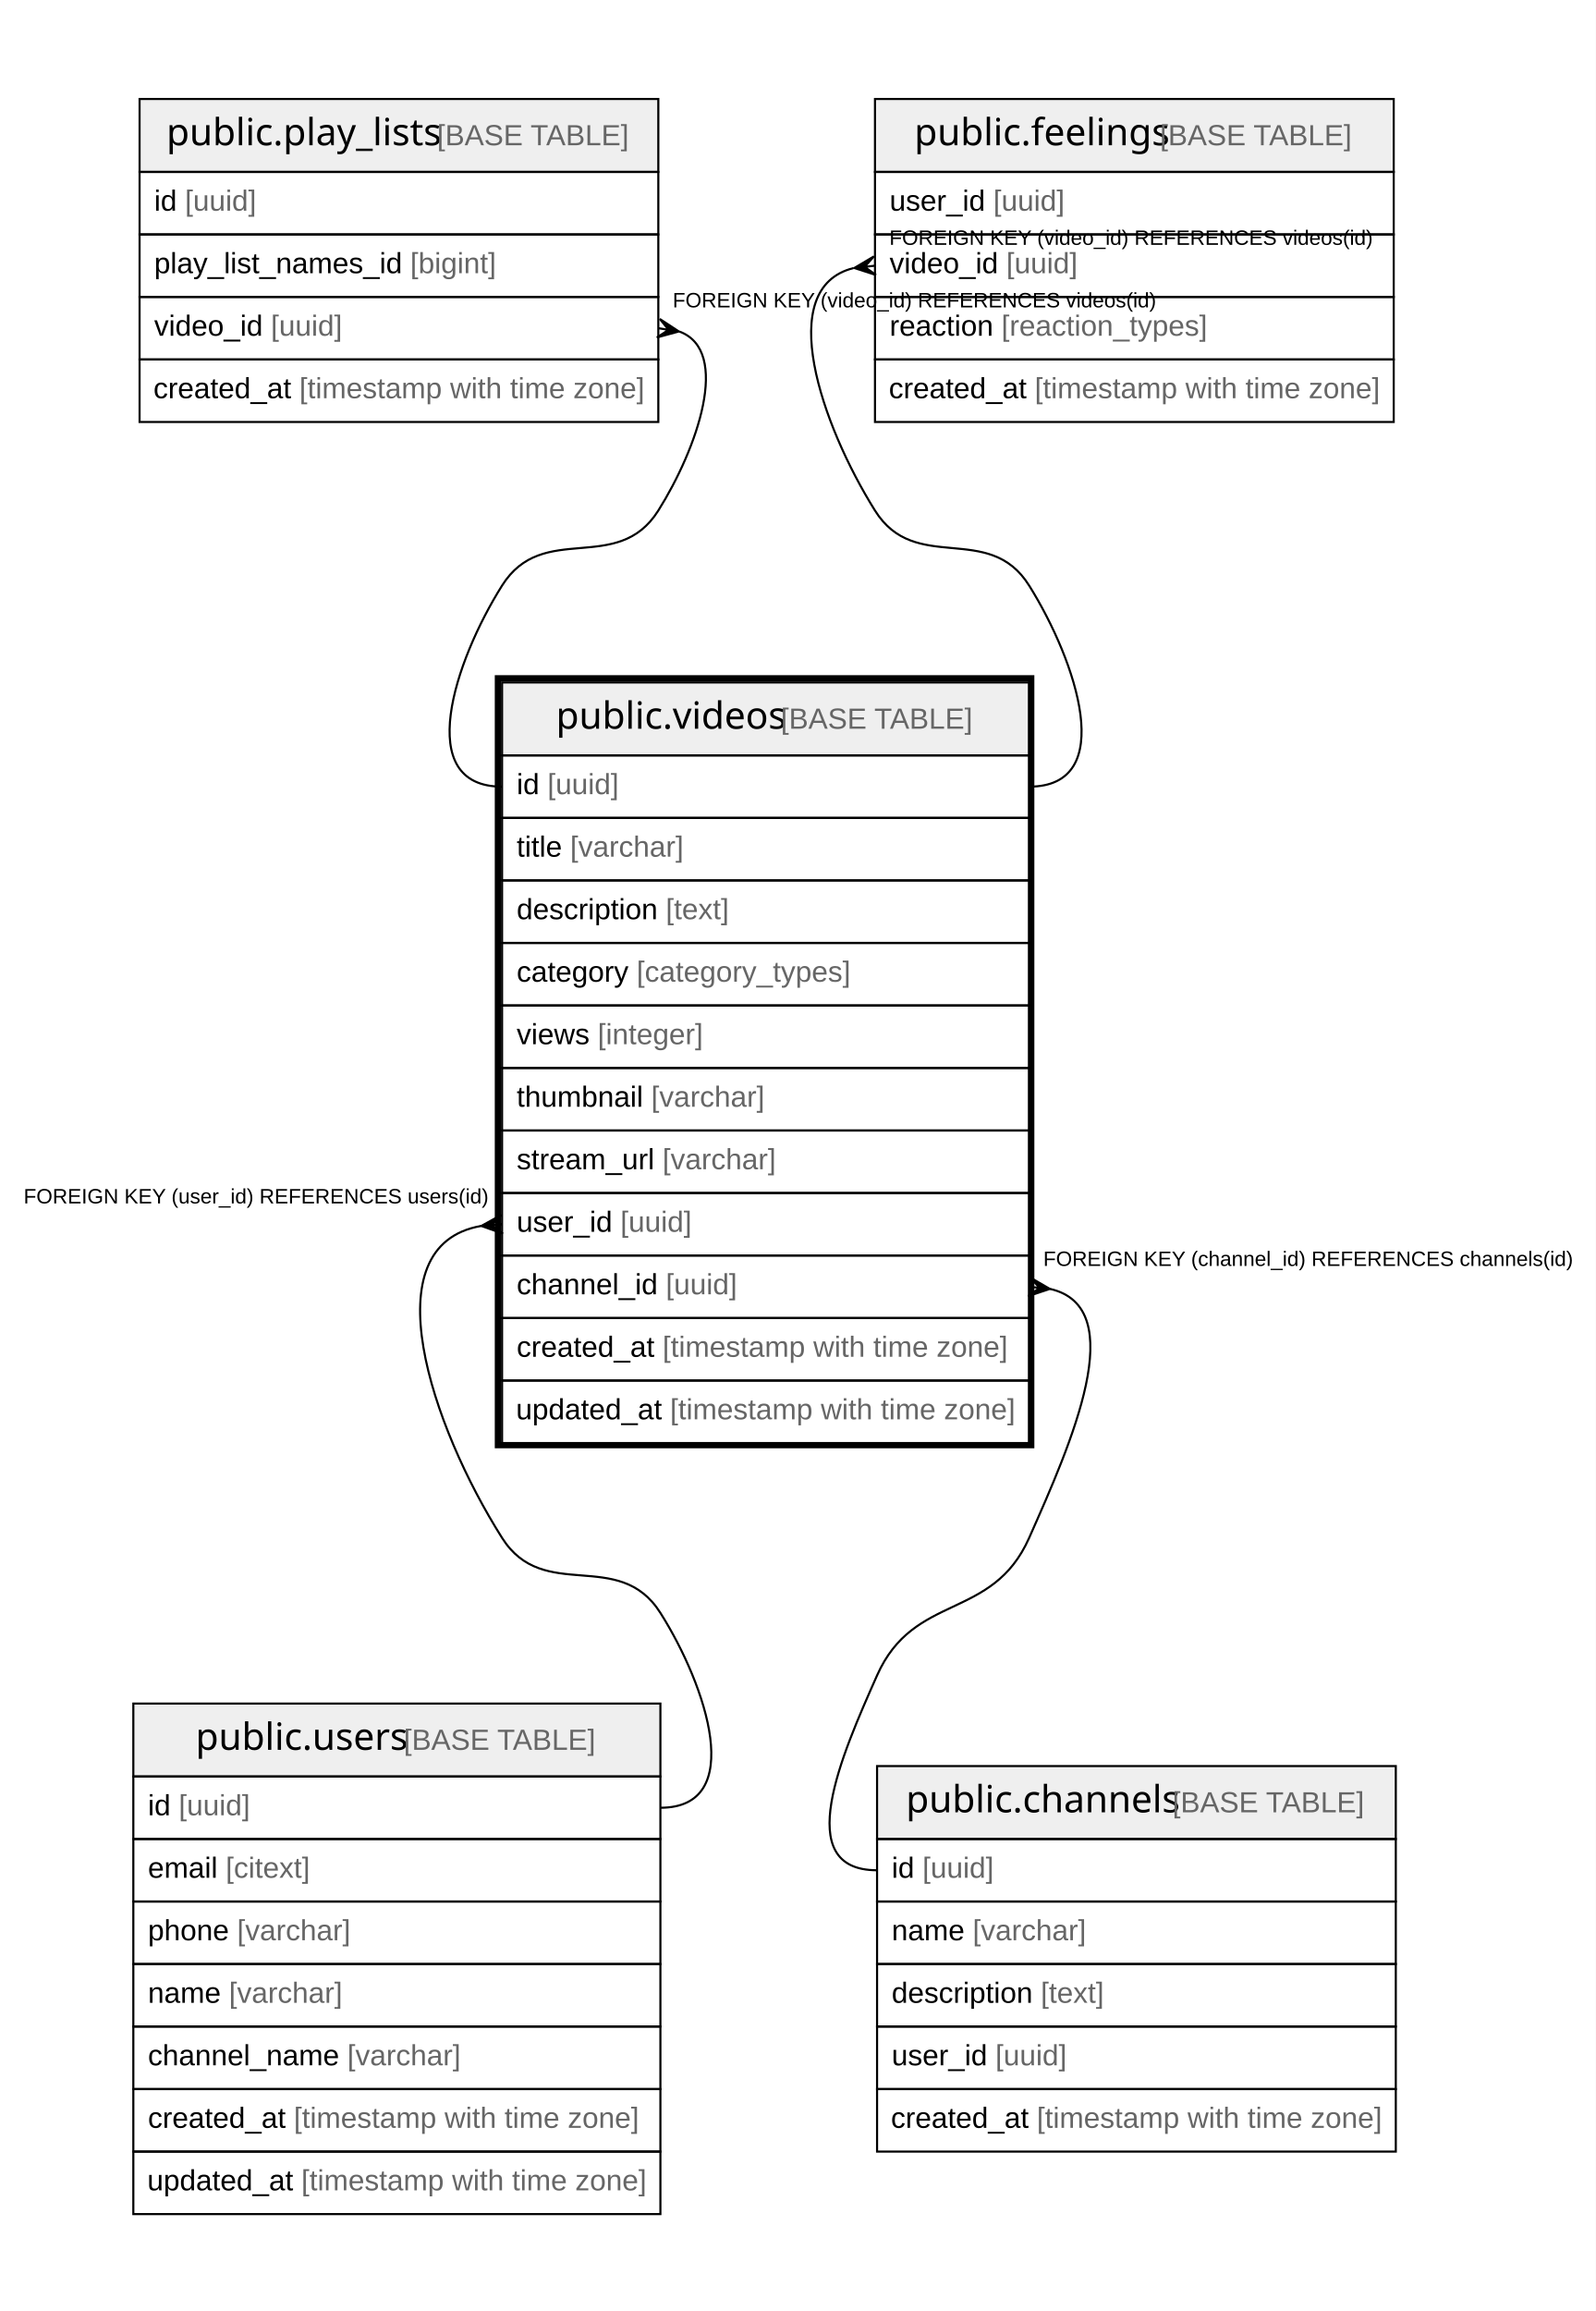
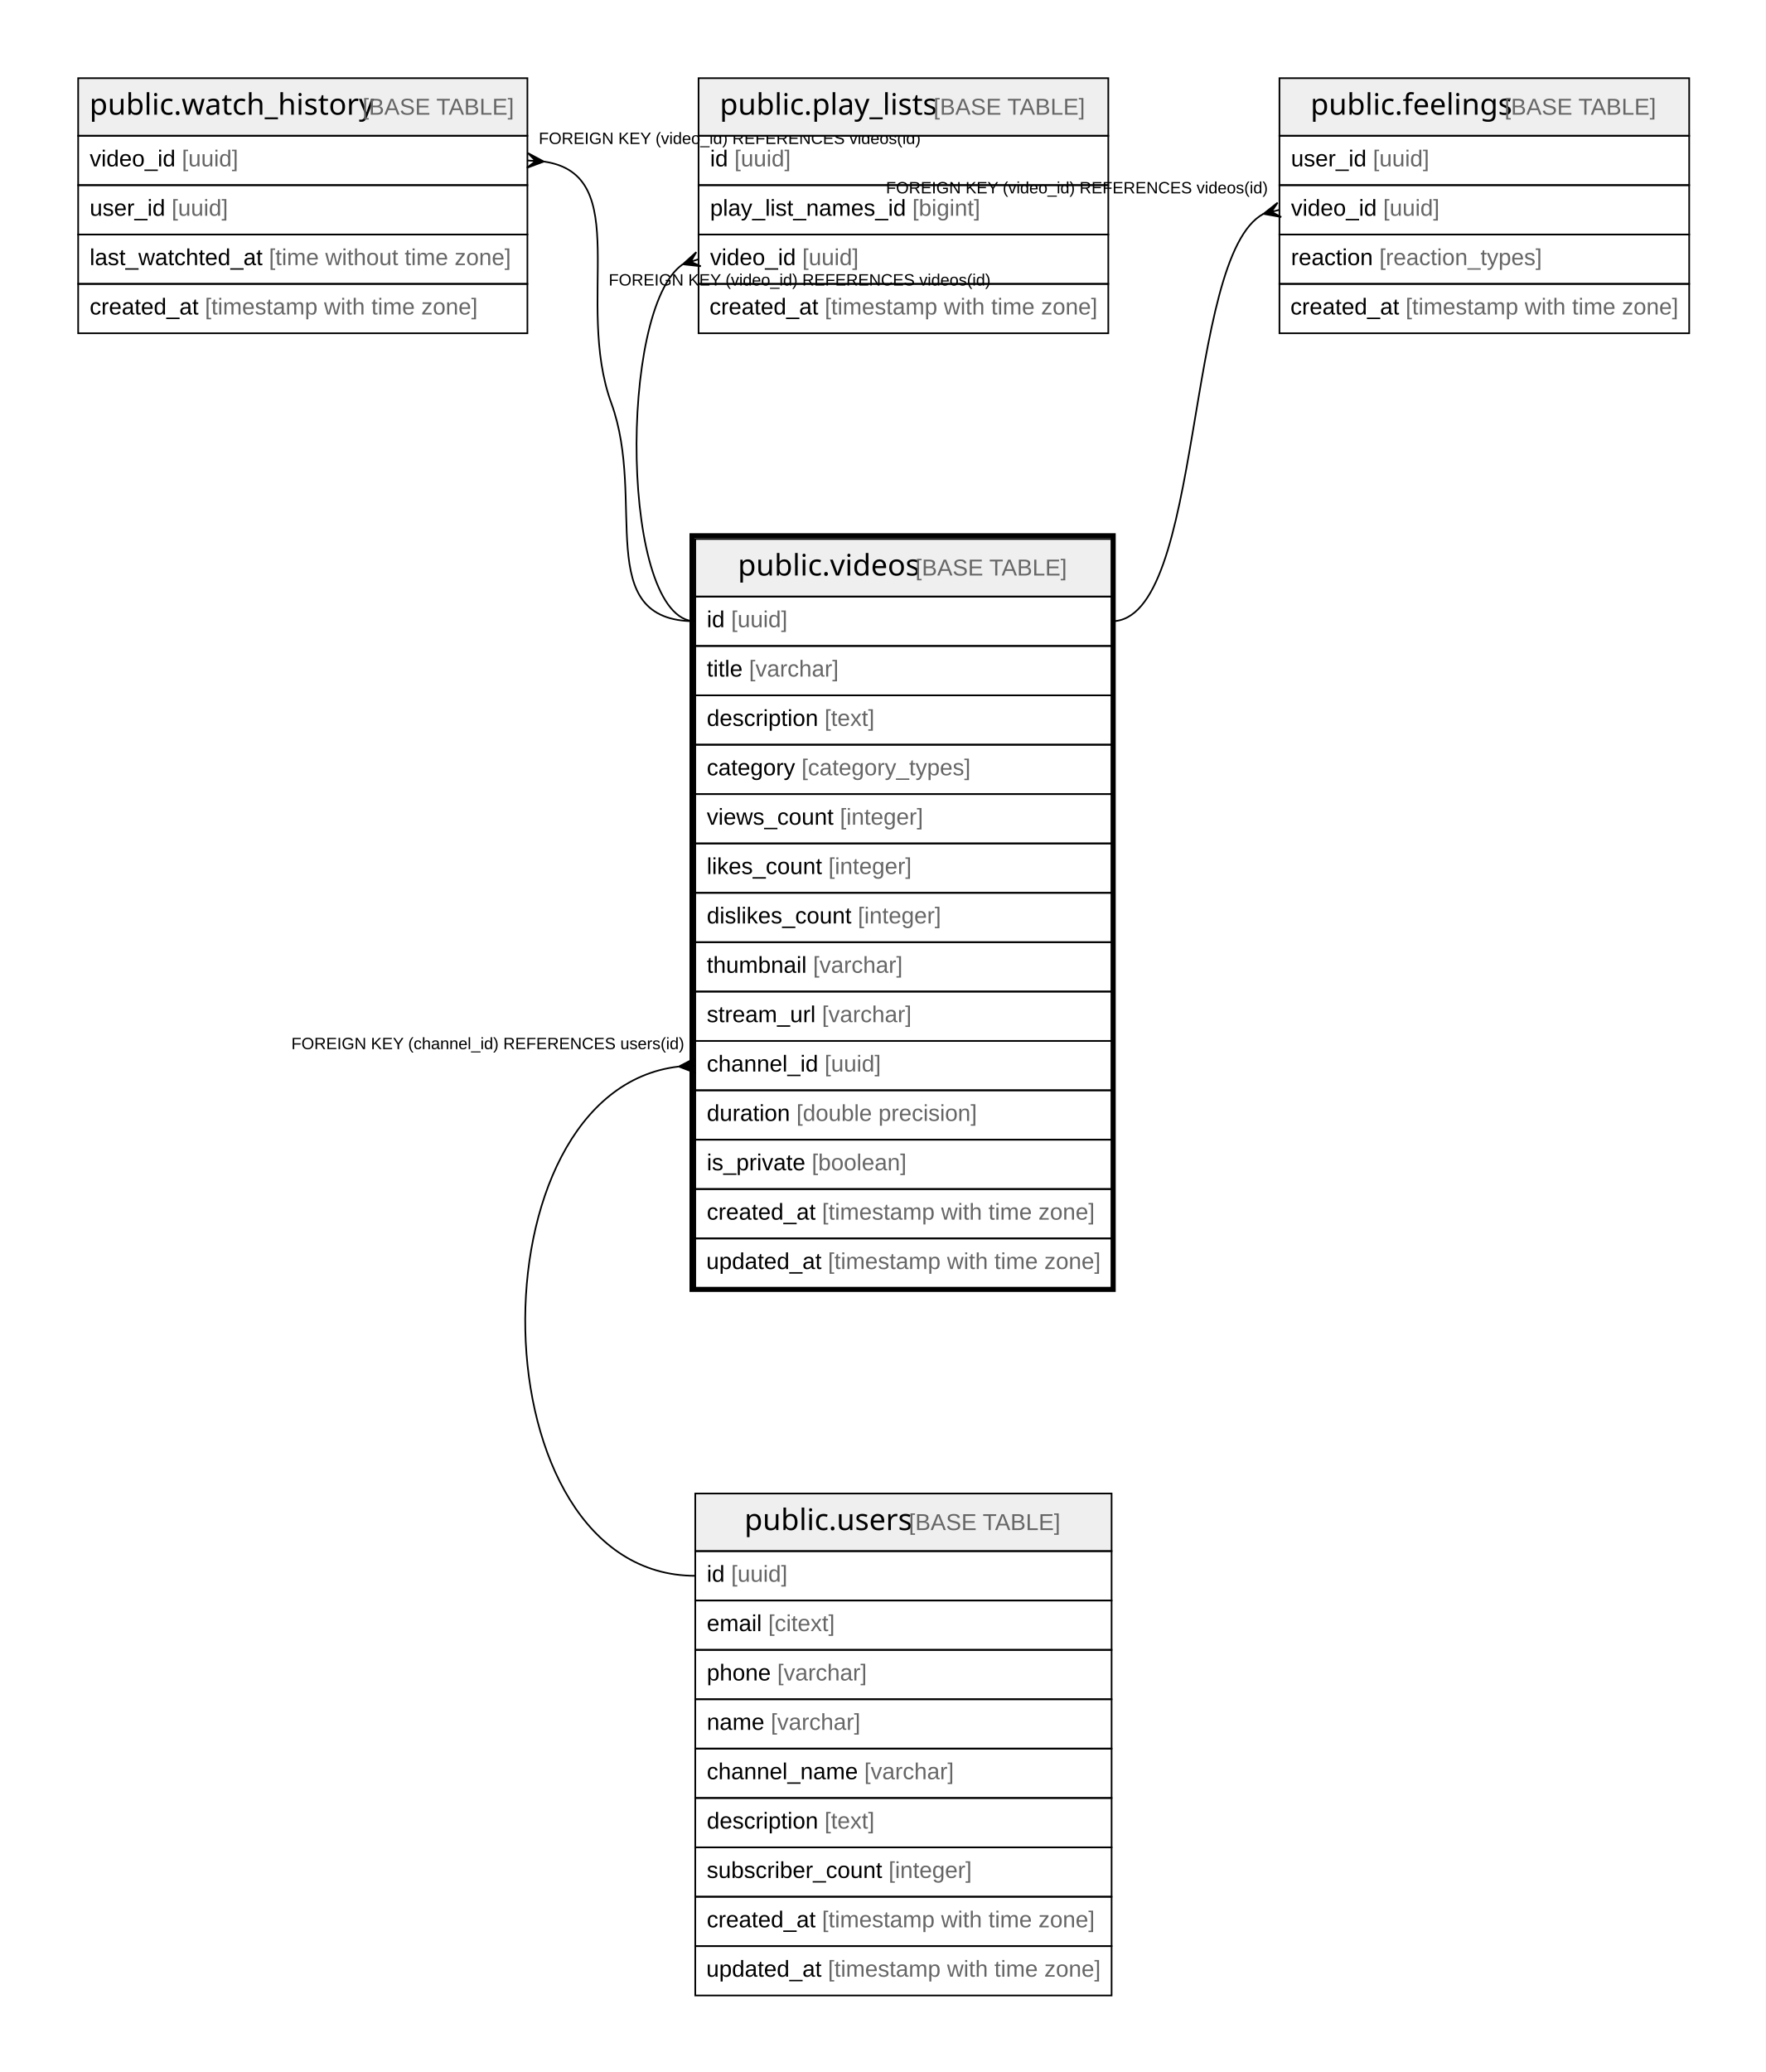
- <svg xmlns="http://www.w3.org/2000/svg" width="766pt" height="1109pt" viewBox="0.00 0.00 766.00 1109.00">
-   <g id="graph0" class="graph" transform="scale(1 1) rotate(0) translate(4 1105)">
-     <polygon fill="#ffffff" stroke="transparent" points="-4,4 -4,-1105 762,-1105 762,4 -4,4" />
+ <svg xmlns="http://www.w3.org/2000/svg" width="1073pt" height="1259pt" viewBox="0.00 0.00 1073.00 1259.00">
+   <g id="graph0" class="graph" transform="scale(1 1) rotate(0) translate(4 1255)">
+     <polygon fill="#ffffff" stroke="transparent" points="-4,4 -4,-1255 1069,-1255 1069,4 -4,4" />
    <g id="node1" class="node">
-       <polygon fill="#efefef" stroke="transparent" points="237,-742.5 237,-777.5 490,-777.5 490,-742.5 237,-742.5" />
-       <polygon fill="none" stroke="#000000" points="237,-742.5 237,-777.5 490,-777.5 490,-742.5 237,-742.5" />
-       <text text-anchor="start" x="262.862" y="-755.3" font-family="Arial Bold" font-size="18.00" fill="#000000">public.videos</text>
-       <text text-anchor="start" x="366.884" y="-755.3" font-family="Arial" font-size="14.00" fill="#000000"> </text>
-       <text text-anchor="start" x="370.775" y="-755.3" font-family="Arial" font-size="14.00" fill="#666666">[BASE TABLE]</text>
-       <polygon fill="none" stroke="#000000" points="237,-712.5 237,-742.5 490,-742.5 490,-712.5 237,-712.5" />
-       <text text-anchor="start" x="244" y="-723.9" font-family="Arial" font-size="14.00" fill="#000000">id </text>
-       <text text-anchor="start" x="258.78" y="-723.9" font-family="Arial" font-size="14.00" fill="#666666">[uuid]</text>
-       <polygon fill="none" stroke="#000000" points="237,-682.5 237,-712.5 490,-712.5 490,-682.5 237,-682.5" />
-       <text text-anchor="start" x="244" y="-693.9" font-family="Arial" font-size="14.00" fill="#000000">title </text>
-       <text text-anchor="start" x="269.668" y="-693.9" font-family="Arial" font-size="14.00" fill="#666666">[varchar]</text>
-       <polygon fill="none" stroke="#000000" points="237,-652.5 237,-682.5 490,-682.5 490,-652.5 237,-652.5" />
-       <text text-anchor="start" x="244" y="-663.9" font-family="Arial" font-size="14.00" fill="#000000">description </text>
-       <text text-anchor="start" x="315.568" y="-663.9" font-family="Arial" font-size="14.00" fill="#666666">[text]</text>
-       <polygon fill="none" stroke="#000000" points="237,-622.5 237,-652.5 490,-652.5 490,-622.5 237,-622.5" />
-       <text text-anchor="start" x="244" y="-633.9" font-family="Arial" font-size="14.00" fill="#000000">category </text>
-       <text text-anchor="start" x="301.572" y="-633.9" font-family="Arial" font-size="14.00" fill="#666666">[category_types]</text>
-       <polygon fill="none" stroke="#000000" points="237,-592.5 237,-622.5 490,-622.5 490,-592.5 237,-592.5" />
-       <text text-anchor="start" x="244" y="-603.9" font-family="Arial" font-size="14.00" fill="#000000">views </text>
-       <text text-anchor="start" x="282.886" y="-603.9" font-family="Arial" font-size="14.00" fill="#666666">[integer]</text>
-       <polygon fill="none" stroke="#000000" points="237,-562.5 237,-592.5 490,-592.5 490,-562.5 237,-562.5" />
-       <text text-anchor="start" x="244" y="-573.9" font-family="Arial" font-size="14.00" fill="#000000">thumbnail </text>
-       <text text-anchor="start" x="308.568" y="-573.9" font-family="Arial" font-size="14.00" fill="#666666">[varchar]</text>
-       <polygon fill="none" stroke="#000000" points="237,-532.5 237,-562.5 490,-562.5 490,-532.5 237,-532.5" />
-       <text text-anchor="start" x="244" y="-543.9" font-family="Arial" font-size="14.00" fill="#000000">stream_url </text>
-       <text text-anchor="start" x="314" y="-543.9" font-family="Arial" font-size="14.00" fill="#666666">[varchar]</text>
-       <polygon fill="none" stroke="#000000" points="237,-502.5 237,-532.5 490,-532.5 490,-502.5 237,-502.5" />
-       <text text-anchor="start" x="244" y="-513.9" font-family="Arial" font-size="14.00" fill="#000000">user_id </text>
-       <text text-anchor="start" x="293.788" y="-513.9" font-family="Arial" font-size="14.00" fill="#666666">[uuid]</text>
-       <polygon fill="none" stroke="#000000" points="237,-472.5 237,-502.5 490,-502.5 490,-472.5 237,-472.5" />
-       <text text-anchor="start" x="244" y="-483.9" font-family="Arial" font-size="14.00" fill="#000000">channel_id </text>
-       <text text-anchor="start" x="315.582" y="-483.9" font-family="Arial" font-size="14.00" fill="#666666">[uuid]</text>
-       <polygon fill="none" stroke="#000000" points="237,-442.5 237,-472.5 490,-472.5 490,-442.5 237,-442.5" />
-       <text text-anchor="start" x="244" y="-453.9" font-family="Arial" font-size="14.00" fill="#000000">created_at </text>
-       <text text-anchor="start" x="314.028" y="-453.9" font-family="Arial" font-size="14.00" fill="#666666">[timestamp with time zone]</text>
-       <polygon fill="none" stroke="#000000" points="237,-412.5 237,-442.5 490,-442.5 490,-412.5 237,-412.5" />
-       <text text-anchor="start" x="243.691" y="-423.9" font-family="Arial" font-size="14.00" fill="#000000">updated_at </text>
-       <text text-anchor="start" x="317.624" y="-423.9" font-family="Arial" font-size="14.00" fill="#666666">[timestamp with time zone]</text>
-       <polygon fill="none" stroke="#000000" stroke-width="3" points="235,-411.5 235,-779.5 491,-779.5 491,-411.5 235,-411.5" />
+       <polygon fill="#efefef" stroke="transparent" points="418.5,-892.5 418.5,-927.5 671.5,-927.5 671.5,-892.5 418.5,-892.5" />
+       <polygon fill="none" stroke="#000000" points="418.5,-892.5 418.5,-927.5 671.5,-927.5 671.5,-892.5 418.5,-892.5" />
+       <text text-anchor="start" x="444.362" y="-905.3" font-family="Arial Bold" font-size="18.00" fill="#000000">public.videos</text>
+       <text text-anchor="start" x="548.384" y="-905.3" font-family="Arial" font-size="14.00" fill="#000000"> </text>
+       <text text-anchor="start" x="552.275" y="-905.3" font-family="Arial" font-size="14.00" fill="#666666">[BASE TABLE]</text>
+       <polygon fill="none" stroke="#000000" points="418.5,-862.5 418.5,-892.5 671.5,-892.5 671.5,-862.5 418.5,-862.5" />
+       <text text-anchor="start" x="425.5" y="-873.9" font-family="Arial" font-size="14.00" fill="#000000">id </text>
+       <text text-anchor="start" x="440.28" y="-873.9" font-family="Arial" font-size="14.00" fill="#666666">[uuid]</text>
+       <polygon fill="none" stroke="#000000" points="418.5,-832.5 418.5,-862.5 671.5,-862.5 671.5,-832.5 418.5,-832.5" />
+       <text text-anchor="start" x="425.5" y="-843.9" font-family="Arial" font-size="14.00" fill="#000000">title </text>
+       <text text-anchor="start" x="451.168" y="-843.9" font-family="Arial" font-size="14.00" fill="#666666">[varchar]</text>
+       <polygon fill="none" stroke="#000000" points="418.5,-802.5 418.5,-832.5 671.5,-832.5 671.5,-802.5 418.5,-802.5" />
+       <text text-anchor="start" x="425.5" y="-813.9" font-family="Arial" font-size="14.00" fill="#000000">description </text>
+       <text text-anchor="start" x="497.068" y="-813.9" font-family="Arial" font-size="14.00" fill="#666666">[text]</text>
+       <polygon fill="none" stroke="#000000" points="418.5,-772.5 418.5,-802.5 671.5,-802.5 671.5,-772.5 418.5,-772.5" />
+       <text text-anchor="start" x="425.5" y="-783.9" font-family="Arial" font-size="14.00" fill="#000000">category </text>
+       <text text-anchor="start" x="483.072" y="-783.9" font-family="Arial" font-size="14.00" fill="#666666">[category_types]</text>
+       <polygon fill="none" stroke="#000000" points="418.5,-742.5 418.5,-772.5 671.5,-772.5 671.5,-742.5 418.5,-742.5" />
+       <text text-anchor="start" x="425.5" y="-753.9" font-family="Arial" font-size="14.00" fill="#000000">views_count </text>
+       <text text-anchor="start" x="506.407" y="-753.9" font-family="Arial" font-size="14.00" fill="#666666">[integer]</text>
+       <polygon fill="none" stroke="#000000" points="418.5,-712.5 418.5,-742.5 671.5,-742.5 671.5,-712.5 418.5,-712.5" />
+       <text text-anchor="start" x="425.5" y="-723.9" font-family="Arial" font-size="14.00" fill="#000000">likes_count </text>
+       <text text-anchor="start" x="499.407" y="-723.9" font-family="Arial" font-size="14.00" fill="#666666">[integer]</text>
+       <polygon fill="none" stroke="#000000" points="418.5,-682.5 418.5,-712.5 671.5,-712.5 671.5,-682.5 418.5,-682.5" />
+       <text text-anchor="start" x="425.5" y="-693.9" font-family="Arial" font-size="14.00" fill="#000000">dislikes_count </text>
+       <text text-anchor="start" x="517.297" y="-693.9" font-family="Arial" font-size="14.00" fill="#666666">[integer]</text>
+       <polygon fill="none" stroke="#000000" points="418.5,-652.5 418.5,-682.5 671.5,-682.5 671.5,-652.5 418.5,-652.5" />
+       <text text-anchor="start" x="425.5" y="-663.9" font-family="Arial" font-size="14.00" fill="#000000">thumbnail </text>
+       <text text-anchor="start" x="490.068" y="-663.9" font-family="Arial" font-size="14.00" fill="#666666">[varchar]</text>
+       <polygon fill="none" stroke="#000000" points="418.5,-622.5 418.5,-652.5 671.5,-652.5 671.5,-622.5 418.5,-622.5" />
+       <text text-anchor="start" x="425.5" y="-633.9" font-family="Arial" font-size="14.00" fill="#000000">stream_url </text>
+       <text text-anchor="start" x="495.5" y="-633.9" font-family="Arial" font-size="14.00" fill="#666666">[varchar]</text>
+       <polygon fill="none" stroke="#000000" points="418.5,-592.5 418.5,-622.5 671.5,-622.5 671.5,-592.5 418.5,-592.5" />
+       <text text-anchor="start" x="425.5" y="-603.9" font-family="Arial" font-size="14.00" fill="#000000">channel_id </text>
+       <text text-anchor="start" x="497.082" y="-603.9" font-family="Arial" font-size="14.00" fill="#666666">[uuid]</text>
+       <polygon fill="none" stroke="#000000" points="418.5,-562.5 418.5,-592.5 671.5,-592.5 671.5,-562.5 418.5,-562.5" />
+       <text text-anchor="start" x="425.5" y="-573.9" font-family="Arial" font-size="14.00" fill="#000000">duration </text>
+       <text text-anchor="start" x="479.961" y="-573.9" font-family="Arial" font-size="14.00" fill="#666666">[double precision]</text>
+       <polygon fill="none" stroke="#000000" points="418.5,-532.5 418.5,-562.5 671.5,-562.5 671.5,-532.5 418.5,-532.5" />
+       <text text-anchor="start" x="425.5" y="-543.9" font-family="Arial" font-size="14.00" fill="#000000">is_private </text>
+       <text text-anchor="start" x="489.285" y="-543.9" font-family="Arial" font-size="14.00" fill="#666666">[boolean]</text>
+       <polygon fill="none" stroke="#000000" points="418.5,-502.5 418.5,-532.5 671.5,-532.5 671.5,-502.5 418.5,-502.5" />
+       <text text-anchor="start" x="425.5" y="-513.9" font-family="Arial" font-size="14.00" fill="#000000">created_at </text>
+       <text text-anchor="start" x="495.528" y="-513.9" font-family="Arial" font-size="14.00" fill="#666666">[timestamp with time zone]</text>
+       <polygon fill="none" stroke="#000000" points="418.5,-472.5 418.5,-502.5 671.5,-502.5 671.5,-472.5 418.5,-472.5" />
+       <text text-anchor="start" x="425.192" y="-483.9" font-family="Arial" font-size="14.00" fill="#000000">updated_at </text>
+       <text text-anchor="start" x="499.124" y="-483.9" font-family="Arial" font-size="14.00" fill="#666666">[timestamp with time zone]</text>
+       <polygon fill="none" stroke="#000000" stroke-width="3" points="416.5,-471.5 416.5,-929.5 672.5,-929.5 672.5,-471.5 416.5,-471.5" />
+     </g>
+     <g id="node5" class="node">
+       <polygon fill="#efefef" stroke="transparent" points="418.5,-312.5 418.5,-347.5 671.5,-347.5 671.5,-312.5 418.5,-312.5" />
+       <polygon fill="none" stroke="#000000" points="418.5,-312.5 418.5,-347.5 671.5,-347.5 671.5,-312.5 418.5,-312.5" />
+       <text text-anchor="start" x="448.366" y="-325.3" font-family="Arial Bold" font-size="18.00" fill="#000000">public.users</text>
+       <text text-anchor="start" x="544.38" y="-325.3" font-family="Arial" font-size="14.00" fill="#000000"> </text>
+       <text text-anchor="start" x="548.271" y="-325.3" font-family="Arial" font-size="14.00" fill="#666666">[BASE TABLE]</text>
+       <polygon fill="none" stroke="#000000" points="418.5,-282.5 418.5,-312.5 671.5,-312.5 671.5,-282.5 418.5,-282.5" />
+       <text text-anchor="start" x="425.5" y="-293.9" font-family="Arial" font-size="14.00" fill="#000000">id </text>
+       <text text-anchor="start" x="440.28" y="-293.9" font-family="Arial" font-size="14.00" fill="#666666">[uuid]</text>
+       <polygon fill="none" stroke="#000000" points="418.5,-252.5 418.5,-282.5 671.5,-282.5 671.5,-252.5 418.5,-252.5" />
+       <text text-anchor="start" x="425.5" y="-263.9" font-family="Arial" font-size="14.00" fill="#000000">email </text>
+       <text text-anchor="start" x="462.83" y="-263.9" font-family="Arial" font-size="14.00" fill="#666666">[citext]</text>
+       <polygon fill="none" stroke="#000000" points="418.5,-222.5 418.5,-252.5 671.5,-252.5 671.5,-222.5 418.5,-222.5" />
+       <text text-anchor="start" x="425.5" y="-233.9" font-family="Arial" font-size="14.00" fill="#000000">phone </text>
+       <text text-anchor="start" x="468.304" y="-233.9" font-family="Arial" font-size="14.00" fill="#666666">[varchar]</text>
+       <polygon fill="none" stroke="#000000" points="418.5,-192.5 418.5,-222.5 671.5,-222.5 671.5,-192.5 418.5,-192.5" />
+       <text text-anchor="start" x="425.5" y="-203.9" font-family="Arial" font-size="14.00" fill="#000000">name </text>
+       <text text-anchor="start" x="464.399" y="-203.9" font-family="Arial" font-size="14.00" fill="#666666">[varchar]</text>
+       <polygon fill="none" stroke="#000000" points="418.5,-162.5 418.5,-192.5 671.5,-192.5 671.5,-162.5 418.5,-162.5" />
+       <text text-anchor="start" x="425.5" y="-173.9" font-family="Arial" font-size="14.00" fill="#000000">channel_name </text>
+       <text text-anchor="start" x="521.201" y="-173.9" font-family="Arial" font-size="14.00" fill="#666666">[varchar]</text>
+       <polygon fill="none" stroke="#000000" points="418.5,-132.5 418.5,-162.5 671.5,-162.5 671.5,-132.5 418.5,-132.5" />
+       <text text-anchor="start" x="425.5" y="-143.9" font-family="Arial" font-size="14.00" fill="#000000">description </text>
+       <text text-anchor="start" x="497.068" y="-143.9" font-family="Arial" font-size="14.00" fill="#666666">[text]</text>
+       <polygon fill="none" stroke="#000000" points="418.5,-102.5 418.5,-132.5 671.5,-132.5 671.5,-102.5 418.5,-102.5" />
+       <text text-anchor="start" x="425.5" y="-113.9" font-family="Arial" font-size="14.00" fill="#000000">subscriber_count </text>
+       <text text-anchor="start" x="535.97" y="-113.9" font-family="Arial" font-size="14.00" fill="#666666">[integer]</text>
+       <polygon fill="none" stroke="#000000" points="418.5,-72.5 418.5,-102.5 671.5,-102.5 671.5,-72.5 418.5,-72.5" />
+       <text text-anchor="start" x="425.5" y="-83.9" font-family="Arial" font-size="14.00" fill="#000000">created_at </text>
+       <text text-anchor="start" x="495.528" y="-83.9" font-family="Arial" font-size="14.00" fill="#666666">[timestamp with time zone]</text>
+       <polygon fill="none" stroke="#000000" points="418.5,-42.5 418.5,-72.5 671.5,-72.5 671.5,-42.5 418.5,-42.5" />
+       <text text-anchor="start" x="425.192" y="-53.9" font-family="Arial" font-size="14.00" fill="#000000">updated_at </text>
+       <text text-anchor="start" x="499.124" y="-53.9" font-family="Arial" font-size="14.00" fill="#666666">[timestamp with time zone]</text>
+     </g>
+     <g id="edge4" class="edge">
+       <path fill="none" stroke="#000000" d="M408.272,-606.911C280.811,-591.958 284.221,-297.5 418.5,-297.5" />
+       <polygon fill="#000000" stroke="#000000" points="408.517,-606.925 418.241,-611.992 413.508,-607.212 418.5,-607.5 418.5,-607.5 418.5,-607.5 413.508,-607.212 418.759,-603.008 408.517,-606.925 408.517,-606.925" />
+       <text text-anchor="start" x="173.051" y="-617.5" font-family="Arial" font-size="10.00" fill="#000000">FOREIGN KEY (channel_id) REFERENCES users(id)</text>
+     </g>
+     <g id="node2" class="node">
+       <polygon fill="#efefef" stroke="transparent" points="43.5,-1172.5 43.5,-1207.5 316.5,-1207.5 316.5,-1172.5 43.5,-1172.5" />
+       <polygon fill="none" stroke="#000000" points="43.5,-1172.5 43.5,-1207.5 316.5,-1207.5 316.5,-1172.5 43.5,-1172.5" />
+       <text text-anchor="start" x="50.361" y="-1185.3" font-family="Arial Bold" font-size="18.00" fill="#000000">public.watch_history</text>
+       <text text-anchor="start" x="212.386" y="-1185.3" font-family="Arial" font-size="14.00" fill="#000000"> </text>
+       <text text-anchor="start" x="216.276" y="-1185.3" font-family="Arial" font-size="14.00" fill="#666666">[BASE TABLE]</text>
+       <polygon fill="none" stroke="#000000" points="43.5,-1142.5 43.5,-1172.5 316.5,-1172.5 316.5,-1142.5 43.5,-1142.5" />
+       <text text-anchor="start" x="50.5" y="-1153.9" font-family="Arial" font-size="14.00" fill="#000000">video_id </text>
+       <text text-anchor="start" x="106.517" y="-1153.9" font-family="Arial" font-size="14.00" fill="#666666">[uuid]</text>
+       <polygon fill="none" stroke="#000000" points="43.5,-1112.5 43.5,-1142.5 316.5,-1142.5 316.5,-1112.5 43.5,-1112.5" />
+       <text text-anchor="start" x="50.5" y="-1123.9" font-family="Arial" font-size="14.00" fill="#000000">user_id </text>
+       <text text-anchor="start" x="100.288" y="-1123.9" font-family="Arial" font-size="14.00" fill="#666666">[uuid]</text>
+       <polygon fill="none" stroke="#000000" points="43.5,-1082.5 43.5,-1112.5 316.5,-1112.5 316.5,-1082.5 43.5,-1082.5" />
+       <text text-anchor="start" x="50.5" y="-1093.9" font-family="Arial" font-size="14.00" fill="#000000">last_watchted_at </text>
+       <text text-anchor="start" x="159.427" y="-1093.9" font-family="Arial" font-size="14.00" fill="#666666">[time without time zone]</text>
+       <polygon fill="none" stroke="#000000" points="43.5,-1052.5 43.5,-1082.5 316.5,-1082.5 316.5,-1052.5 43.5,-1052.5" />
+       <text text-anchor="start" x="50.5" y="-1063.9" font-family="Arial" font-size="14.00" fill="#000000">created_at </text>
+       <text text-anchor="start" x="120.528" y="-1063.9" font-family="Arial" font-size="14.00" fill="#666666">[timestamp with time zone]</text>
+     </g>
+     <g id="edge1" class="edge">
+       <path fill="none" stroke="#000000" d="M326.569,-1156.828C381.601,-1148.863 344.96,-1071.719 367.5,-1010 389.147,-950.729 355.399,-877.5 418.5,-877.5" />
+       <polygon fill="#000000" stroke="#000000" points="326.478,-1156.834 316.2,-1153.01 321.489,-1157.167 316.5,-1157.5 316.5,-1157.5 316.5,-1157.5 321.489,-1157.167 316.8,-1161.99 326.478,-1156.834 326.478,-1156.834" />
+       <text text-anchor="start" x="323.385" y="-1167.5" font-family="Arial" font-size="10.00" fill="#000000">FOREIGN KEY (video_id) REFERENCES videos(id)</text>
+     </g>
+     <g id="node3" class="node">
+       <polygon fill="#efefef" stroke="transparent" points="420.5,-1172.5 420.5,-1207.5 669.5,-1207.5 669.5,-1172.5 420.5,-1172.5" />
+       <polygon fill="none" stroke="#000000" points="420.5,-1172.5 420.5,-1207.5 669.5,-1207.5 669.5,-1172.5 420.5,-1172.5" />
+       <text text-anchor="start" x="433.367" y="-1185.3" font-family="Arial Bold" font-size="18.00" fill="#000000">public.play_lists</text>
+       <text text-anchor="start" x="559.379" y="-1185.3" font-family="Arial" font-size="14.00" fill="#000000"> </text>
+       <text text-anchor="start" x="563.27" y="-1185.3" font-family="Arial" font-size="14.00" fill="#666666">[BASE TABLE]</text>
+       <polygon fill="none" stroke="#000000" points="420.5,-1142.5 420.5,-1172.5 669.5,-1172.5 669.5,-1142.5 420.5,-1142.5" />
+       <text text-anchor="start" x="427.5" y="-1153.9" font-family="Arial" font-size="14.00" fill="#000000">id </text>
+       <text text-anchor="start" x="442.28" y="-1153.9" font-family="Arial" font-size="14.00" fill="#666666">[uuid]</text>
+       <polygon fill="none" stroke="#000000" points="420.5,-1112.5 420.5,-1142.5 669.5,-1142.5 669.5,-1112.5 420.5,-1112.5" />
+       <text text-anchor="start" x="427.5" y="-1123.9" font-family="Arial" font-size="14.00" fill="#000000">play_list_names_id </text>
+       <text text-anchor="start" x="550.412" y="-1123.9" font-family="Arial" font-size="14.00" fill="#666666">[bigint]</text>
+       <polygon fill="none" stroke="#000000" points="420.5,-1082.5 420.5,-1112.5 669.5,-1112.5 669.5,-1082.5 420.5,-1082.5" />
+       <text text-anchor="start" x="427.5" y="-1093.9" font-family="Arial" font-size="14.00" fill="#000000">video_id </text>
+       <text text-anchor="start" x="483.517" y="-1093.9" font-family="Arial" font-size="14.00" fill="#666666">[uuid]</text>
+       <polygon fill="none" stroke="#000000" points="420.5,-1052.5 420.5,-1082.5 669.5,-1082.5 669.5,-1052.5 420.5,-1052.5" />
+       <text text-anchor="start" x="427.144" y="-1063.9" font-family="Arial" font-size="14.00" fill="#000000">created_at </text>
+       <text text-anchor="start" x="497.172" y="-1063.9" font-family="Arial" font-size="14.00" fill="#666666">[timestamp with time zone]</text>
+     </g>
+     <g id="edge2" class="edge">
+       <path fill="none" stroke="#000000" d="M410.884,-1094.39C371.579,-1067.65 373.047,-877.5 418.5,-877.5" />
+       <polygon fill="#000000" stroke="#000000" points="410.985,-1094.423 419.115,-1101.782 415.743,-1095.961 420.5,-1097.5 420.5,-1097.5 420.5,-1097.5 415.743,-1095.961 421.885,-1093.218 410.985,-1094.423 410.985,-1094.423" />
+       <text text-anchor="start" x="365.885" y="-1081.5" font-family="Arial" font-size="10.00" fill="#000000">FOREIGN KEY (video_id) REFERENCES videos(id)</text>
    </g>
    <g id="node4" class="node">
-       <polygon fill="#efefef" stroke="transparent" points="60,-252.5 60,-287.5 313,-287.5 313,-252.5 60,-252.5" />
-       <polygon fill="none" stroke="#000000" points="60,-252.5 60,-287.5 313,-287.5 313,-252.5 60,-252.5" />
-       <text text-anchor="start" x="89.866" y="-265.3" font-family="Arial Bold" font-size="18.00" fill="#000000">public.users</text>
-       <text text-anchor="start" x="185.88" y="-265.3" font-family="Arial" font-size="14.00" fill="#000000"> </text>
-       <text text-anchor="start" x="189.771" y="-265.3" font-family="Arial" font-size="14.00" fill="#666666">[BASE TABLE]</text>
-       <polygon fill="none" stroke="#000000" points="60,-222.5 60,-252.5 313,-252.5 313,-222.5 60,-222.5" />
-       <text text-anchor="start" x="67" y="-233.9" font-family="Arial" font-size="14.00" fill="#000000">id </text>
-       <text text-anchor="start" x="81.78" y="-233.9" font-family="Arial" font-size="14.00" fill="#666666">[uuid]</text>
-       <polygon fill="none" stroke="#000000" points="60,-192.5 60,-222.5 313,-222.5 313,-192.5 60,-192.5" />
-       <text text-anchor="start" x="67" y="-203.9" font-family="Arial" font-size="14.00" fill="#000000">email </text>
-       <text text-anchor="start" x="104.33" y="-203.9" font-family="Arial" font-size="14.00" fill="#666666">[citext]</text>
-       <polygon fill="none" stroke="#000000" points="60,-162.5 60,-192.5 313,-192.5 313,-162.5 60,-162.5" />
-       <text text-anchor="start" x="67" y="-173.9" font-family="Arial" font-size="14.00" fill="#000000">phone </text>
-       <text text-anchor="start" x="109.804" y="-173.9" font-family="Arial" font-size="14.00" fill="#666666">[varchar]</text>
-       <polygon fill="none" stroke="#000000" points="60,-132.5 60,-162.5 313,-162.5 313,-132.5 60,-132.5" />
-       <text text-anchor="start" x="67" y="-143.9" font-family="Arial" font-size="14.00" fill="#000000">name </text>
-       <text text-anchor="start" x="105.899" y="-143.9" font-family="Arial" font-size="14.00" fill="#666666">[varchar]</text>
-       <polygon fill="none" stroke="#000000" points="60,-102.5 60,-132.5 313,-132.5 313,-102.5 60,-102.5" />
-       <text text-anchor="start" x="67" y="-113.9" font-family="Arial" font-size="14.00" fill="#000000">channel_name </text>
-       <text text-anchor="start" x="162.701" y="-113.9" font-family="Arial" font-size="14.00" fill="#666666">[varchar]</text>
-       <polygon fill="none" stroke="#000000" points="60,-72.5 60,-102.5 313,-102.5 313,-72.5 60,-72.5" />
-       <text text-anchor="start" x="67" y="-83.9" font-family="Arial" font-size="14.00" fill="#000000">created_at </text>
-       <text text-anchor="start" x="137.028" y="-83.9" font-family="Arial" font-size="14.00" fill="#666666">[timestamp with time zone]</text>
-       <polygon fill="none" stroke="#000000" points="60,-42.5 60,-72.5 313,-72.5 313,-42.5 60,-42.5" />
-       <text text-anchor="start" x="66.692" y="-53.9" font-family="Arial" font-size="14.00" fill="#000000">updated_at </text>
-       <text text-anchor="start" x="140.624" y="-53.9" font-family="Arial" font-size="14.00" fill="#666666">[timestamp with time zone]</text>
+       <polygon fill="#efefef" stroke="transparent" points="773.5,-1172.5 773.5,-1207.5 1022.5,-1207.5 1022.5,-1172.5 773.5,-1172.5" />
+       <polygon fill="none" stroke="#000000" points="773.5,-1172.5 773.5,-1207.5 1022.5,-1207.5 1022.5,-1172.5 773.5,-1172.5" />
+       <text text-anchor="start" x="792.361" y="-1185.3" font-family="Arial Bold" font-size="18.00" fill="#000000">public.feelings</text>
+       <text text-anchor="start" x="906.385" y="-1185.3" font-family="Arial" font-size="14.00" fill="#000000"> </text>
+       <text text-anchor="start" x="910.276" y="-1185.3" font-family="Arial" font-size="14.00" fill="#666666">[BASE TABLE]</text>
+       <polygon fill="none" stroke="#000000" points="773.5,-1142.5 773.5,-1172.5 1022.5,-1172.5 1022.5,-1142.5 773.5,-1142.5" />
+       <text text-anchor="start" x="780.5" y="-1153.9" font-family="Arial" font-size="14.00" fill="#000000">user_id </text>
+       <text text-anchor="start" x="830.288" y="-1153.9" font-family="Arial" font-size="14.00" fill="#666666">[uuid]</text>
+       <polygon fill="none" stroke="#000000" points="773.5,-1112.5 773.5,-1142.5 1022.5,-1142.5 1022.5,-1112.5 773.5,-1112.5" />
+       <text text-anchor="start" x="780.5" y="-1123.9" font-family="Arial" font-size="14.00" fill="#000000">video_id </text>
+       <text text-anchor="start" x="836.517" y="-1123.9" font-family="Arial" font-size="14.00" fill="#666666">[uuid]</text>
+       <polygon fill="none" stroke="#000000" points="773.5,-1082.5 773.5,-1112.5 1022.5,-1112.5 1022.5,-1082.5 773.5,-1082.5" />
+       <text text-anchor="start" x="780.5" y="-1093.9" font-family="Arial" font-size="14.00" fill="#000000">reaction </text>
+       <text text-anchor="start" x="834.179" y="-1093.9" font-family="Arial" font-size="14.00" fill="#666666">[reaction_types]</text>
+       <polygon fill="none" stroke="#000000" points="773.5,-1052.5 773.5,-1082.5 1022.5,-1082.5 1022.5,-1052.5 773.5,-1052.5" />
+       <text text-anchor="start" x="780.144" y="-1063.9" font-family="Arial" font-size="14.00" fill="#000000">created_at </text>
+       <text text-anchor="start" x="850.172" y="-1063.9" font-family="Arial" font-size="14.00" fill="#666666">[timestamp with time zone]</text>
    </g>
    <g id="edge3" class="edge">
-       <path fill="none" stroke="#000000" d="M226.89,-516.678C173.529,-507.333 203.187,-420.431 237,-367 256.987,-335.417 293.013,-362.583 313,-331 335.222,-295.885 354.556,-237.5 313,-237.5" />
-       <polygon fill="#000000" stroke="#000000" points="227.033,-516.69 236.635,-521.985 232.016,-517.095 237,-517.5 237,-517.5 237,-517.5 232.016,-517.095 237.365,-513.015 227.033,-516.69 227.033,-516.69" />
-       <text text-anchor="start" x="7.335" y="-527.5" font-family="Arial" font-size="10.00" fill="#000000">FOREIGN KEY (user_id) REFERENCES users(id)</text>
-     </g>
-     <g id="node5" class="node">
-       <polygon fill="#efefef" stroke="transparent" points="417,-222.5 417,-257.5 666,-257.5 666,-222.5 417,-222.5" />
-       <polygon fill="none" stroke="#000000" points="417,-222.5 417,-257.5 666,-257.5 666,-222.5 417,-222.5" />
-       <text text-anchor="start" x="430.856" y="-235.3" font-family="Arial Bold" font-size="18.00" fill="#000000">public.channels</text>
-       <text text-anchor="start" x="554.89" y="-235.3" font-family="Arial" font-size="14.00" fill="#000000"> </text>
-       <text text-anchor="start" x="558.781" y="-235.3" font-family="Arial" font-size="14.00" fill="#666666">[BASE TABLE]</text>
-       <polygon fill="none" stroke="#000000" points="417,-192.5 417,-222.5 666,-222.5 666,-192.5 417,-192.5" />
-       <text text-anchor="start" x="424" y="-203.9" font-family="Arial" font-size="14.00" fill="#000000">id </text>
-       <text text-anchor="start" x="438.78" y="-203.9" font-family="Arial" font-size="14.00" fill="#666666">[uuid]</text>
-       <polygon fill="none" stroke="#000000" points="417,-162.5 417,-192.5 666,-192.5 666,-162.5 417,-162.5" />
-       <text text-anchor="start" x="424" y="-173.9" font-family="Arial" font-size="14.00" fill="#000000">name </text>
-       <text text-anchor="start" x="462.899" y="-173.9" font-family="Arial" font-size="14.00" fill="#666666">[varchar]</text>
-       <polygon fill="none" stroke="#000000" points="417,-132.5 417,-162.5 666,-162.5 666,-132.5 417,-132.5" />
-       <text text-anchor="start" x="424" y="-143.9" font-family="Arial" font-size="14.00" fill="#000000">description </text>
-       <text text-anchor="start" x="495.568" y="-143.9" font-family="Arial" font-size="14.00" fill="#666666">[text]</text>
-       <polygon fill="none" stroke="#000000" points="417,-102.5 417,-132.5 666,-132.5 666,-102.5 417,-102.5" />
-       <text text-anchor="start" x="424" y="-113.9" font-family="Arial" font-size="14.00" fill="#000000">user_id </text>
-       <text text-anchor="start" x="473.788" y="-113.9" font-family="Arial" font-size="14.00" fill="#666666">[uuid]</text>
-       <polygon fill="none" stroke="#000000" points="417,-72.5 417,-102.5 666,-102.5 666,-72.5 417,-72.5" />
-       <text text-anchor="start" x="423.644" y="-83.9" font-family="Arial" font-size="14.00" fill="#000000">created_at </text>
-       <text text-anchor="start" x="493.672" y="-83.9" font-family="Arial" font-size="14.00" fill="#666666">[timestamp with time zone]</text>
-     </g>
-     <g id="edge4" class="edge">
-       <path fill="none" stroke="#000000" d="M500.064,-486.471C539.13,-477.55 510.205,-412.506 490,-367 472.251,-327.024 434.749,-340.976 417,-301 400.137,-263.02 375.444,-207.5 417,-207.5" />
-       <polygon fill="#000000" stroke="#000000" points="499.948,-486.483 489.543,-483.023 494.974,-486.992 490,-487.5 490,-487.5 490,-487.5 494.974,-486.992 490.457,-491.977 499.948,-486.483 499.948,-486.483" />
-       <text text-anchor="start" x="496.767" y="-497.5" font-family="Arial" font-size="10.00" fill="#000000">FOREIGN KEY (channel_id) REFERENCES channels(id)</text>
-     </g>
-     <g id="node2" class="node">
-       <polygon fill="#efefef" stroke="transparent" points="63,-1022.5 63,-1057.5 312,-1057.5 312,-1022.5 63,-1022.5" />
-       <polygon fill="none" stroke="#000000" points="63,-1022.5 63,-1057.5 312,-1057.5 312,-1022.5 63,-1022.5" />
-       <text text-anchor="start" x="75.867" y="-1035.3" font-family="Arial Bold" font-size="18.00" fill="#000000">public.play_lists</text>
-       <text text-anchor="start" x="201.879" y="-1035.3" font-family="Arial" font-size="14.00" fill="#000000"> </text>
-       <text text-anchor="start" x="205.77" y="-1035.3" font-family="Arial" font-size="14.00" fill="#666666">[BASE TABLE]</text>
-       <polygon fill="none" stroke="#000000" points="63,-992.5 63,-1022.5 312,-1022.5 312,-992.5 63,-992.5" />
-       <text text-anchor="start" x="70" y="-1003.9" font-family="Arial" font-size="14.00" fill="#000000">id </text>
-       <text text-anchor="start" x="84.78" y="-1003.9" font-family="Arial" font-size="14.00" fill="#666666">[uuid]</text>
-       <polygon fill="none" stroke="#000000" points="63,-962.5 63,-992.5 312,-992.5 312,-962.5 63,-962.5" />
-       <text text-anchor="start" x="70" y="-973.9" font-family="Arial" font-size="14.00" fill="#000000">play_list_names_id </text>
-       <text text-anchor="start" x="192.912" y="-973.9" font-family="Arial" font-size="14.00" fill="#666666">[bigint]</text>
-       <polygon fill="none" stroke="#000000" points="63,-932.5 63,-962.5 312,-962.5 312,-932.5 63,-932.5" />
-       <text text-anchor="start" x="70" y="-943.9" font-family="Arial" font-size="14.00" fill="#000000">video_id </text>
-       <text text-anchor="start" x="126.017" y="-943.9" font-family="Arial" font-size="14.00" fill="#666666">[uuid]</text>
-       <polygon fill="none" stroke="#000000" points="63,-902.5 63,-932.5 312,-932.5 312,-902.5 63,-902.5" />
-       <text text-anchor="start" x="69.644" y="-913.9" font-family="Arial" font-size="14.00" fill="#000000">created_at </text>
-       <text text-anchor="start" x="139.672" y="-913.9" font-family="Arial" font-size="14.00" fill="#666666">[timestamp with time zone]</text>
-     </g>
-     <g id="edge1" class="edge">
-       <path fill="none" stroke="#000000" d="M322.14,-945.891C347.17,-936.636 330.608,-889.572 312,-860 292.308,-828.705 256.692,-855.295 237,-824 214.159,-787.699 194.111,-727.5 237,-727.5" />
-       <polygon fill="#000000" stroke="#000000" points="321.876,-945.933 311.295,-943.056 316.938,-946.716 312,-947.5 312,-947.5 312,-947.5 316.938,-946.716 312.705,-951.944 321.876,-945.933 321.876,-945.933" />
-       <text text-anchor="start" x="318.885" y="-957.5" font-family="Arial" font-size="10.00" fill="#000000">FOREIGN KEY (video_id) REFERENCES videos(id)</text>
-     </g>
-     <g id="node3" class="node">
-       <polygon fill="#efefef" stroke="transparent" points="416,-1022.5 416,-1057.5 665,-1057.5 665,-1022.5 416,-1022.5" />
-       <polygon fill="none" stroke="#000000" points="416,-1022.5 416,-1057.5 665,-1057.5 665,-1022.5 416,-1022.5" />
-       <text text-anchor="start" x="434.861" y="-1035.3" font-family="Arial Bold" font-size="18.00" fill="#000000">public.feelings</text>
-       <text text-anchor="start" x="548.885" y="-1035.3" font-family="Arial" font-size="14.00" fill="#000000"> </text>
-       <text text-anchor="start" x="552.776" y="-1035.3" font-family="Arial" font-size="14.00" fill="#666666">[BASE TABLE]</text>
-       <polygon fill="none" stroke="#000000" points="416,-992.5 416,-1022.5 665,-1022.5 665,-992.5 416,-992.5" />
-       <text text-anchor="start" x="423" y="-1003.9" font-family="Arial" font-size="14.00" fill="#000000">user_id </text>
-       <text text-anchor="start" x="472.788" y="-1003.9" font-family="Arial" font-size="14.00" fill="#666666">[uuid]</text>
-       <polygon fill="none" stroke="#000000" points="416,-962.5 416,-992.5 665,-992.5 665,-962.5 416,-962.5" />
-       <text text-anchor="start" x="423" y="-973.9" font-family="Arial" font-size="14.00" fill="#000000">video_id </text>
-       <text text-anchor="start" x="479.017" y="-973.9" font-family="Arial" font-size="14.00" fill="#666666">[uuid]</text>
-       <polygon fill="none" stroke="#000000" points="416,-932.5 416,-962.5 665,-962.5 665,-932.5 416,-932.5" />
-       <text text-anchor="start" x="423" y="-943.9" font-family="Arial" font-size="14.00" fill="#000000">reaction </text>
-       <text text-anchor="start" x="476.679" y="-943.9" font-family="Arial" font-size="14.00" fill="#666666">[reaction_types]</text>
-       <polygon fill="none" stroke="#000000" points="416,-902.5 416,-932.5 665,-932.5 665,-902.5 416,-902.5" />
-       <text text-anchor="start" x="422.644" y="-913.9" font-family="Arial" font-size="14.00" fill="#000000">created_at </text>
-       <text text-anchor="start" x="492.672" y="-913.9" font-family="Arial" font-size="14.00" fill="#666666">[timestamp with time zone]</text>
-     </g>
-     <g id="edge2" class="edge">
-       <path fill="none" stroke="#000000" d="M405.611,-976.332C367.436,-966.79 390.36,-900.987 416,-860 435.397,-828.993 470.603,-855.007 490,-824 512.746,-787.64 532.889,-727.5 490,-727.5" />
-       <polygon fill="#000000" stroke="#000000" points="406.063,-976.382 415.497,-981.972 411.031,-976.941 416,-977.5 416,-977.5 416,-977.5 411.031,-976.941 416.503,-973.028 406.063,-976.382 406.063,-976.382" />
-       <text text-anchor="start" x="422.885" y="-987.5" font-family="Arial" font-size="10.00" fill="#000000">FOREIGN KEY (video_id) REFERENCES videos(id)</text>
+       <path fill="none" stroke="#000000" d="M763.725,-1125.026C715.34,-1099.061 727.986,-877.5 671.5,-877.5" />
+       <polygon fill="#000000" stroke="#000000" points="763.806,-1125.046 772.396,-1131.862 768.653,-1126.273 773.5,-1127.5 773.5,-1127.5 773.5,-1127.5 768.653,-1126.273 774.604,-1123.138 763.806,-1125.046 763.806,-1125.046" />
+       <text text-anchor="start" x="534.385" y="-1137.5" font-family="Arial" font-size="10.00" fill="#000000">FOREIGN KEY (video_id) REFERENCES videos(id)</text>
    </g>
  </g>
</svg>
